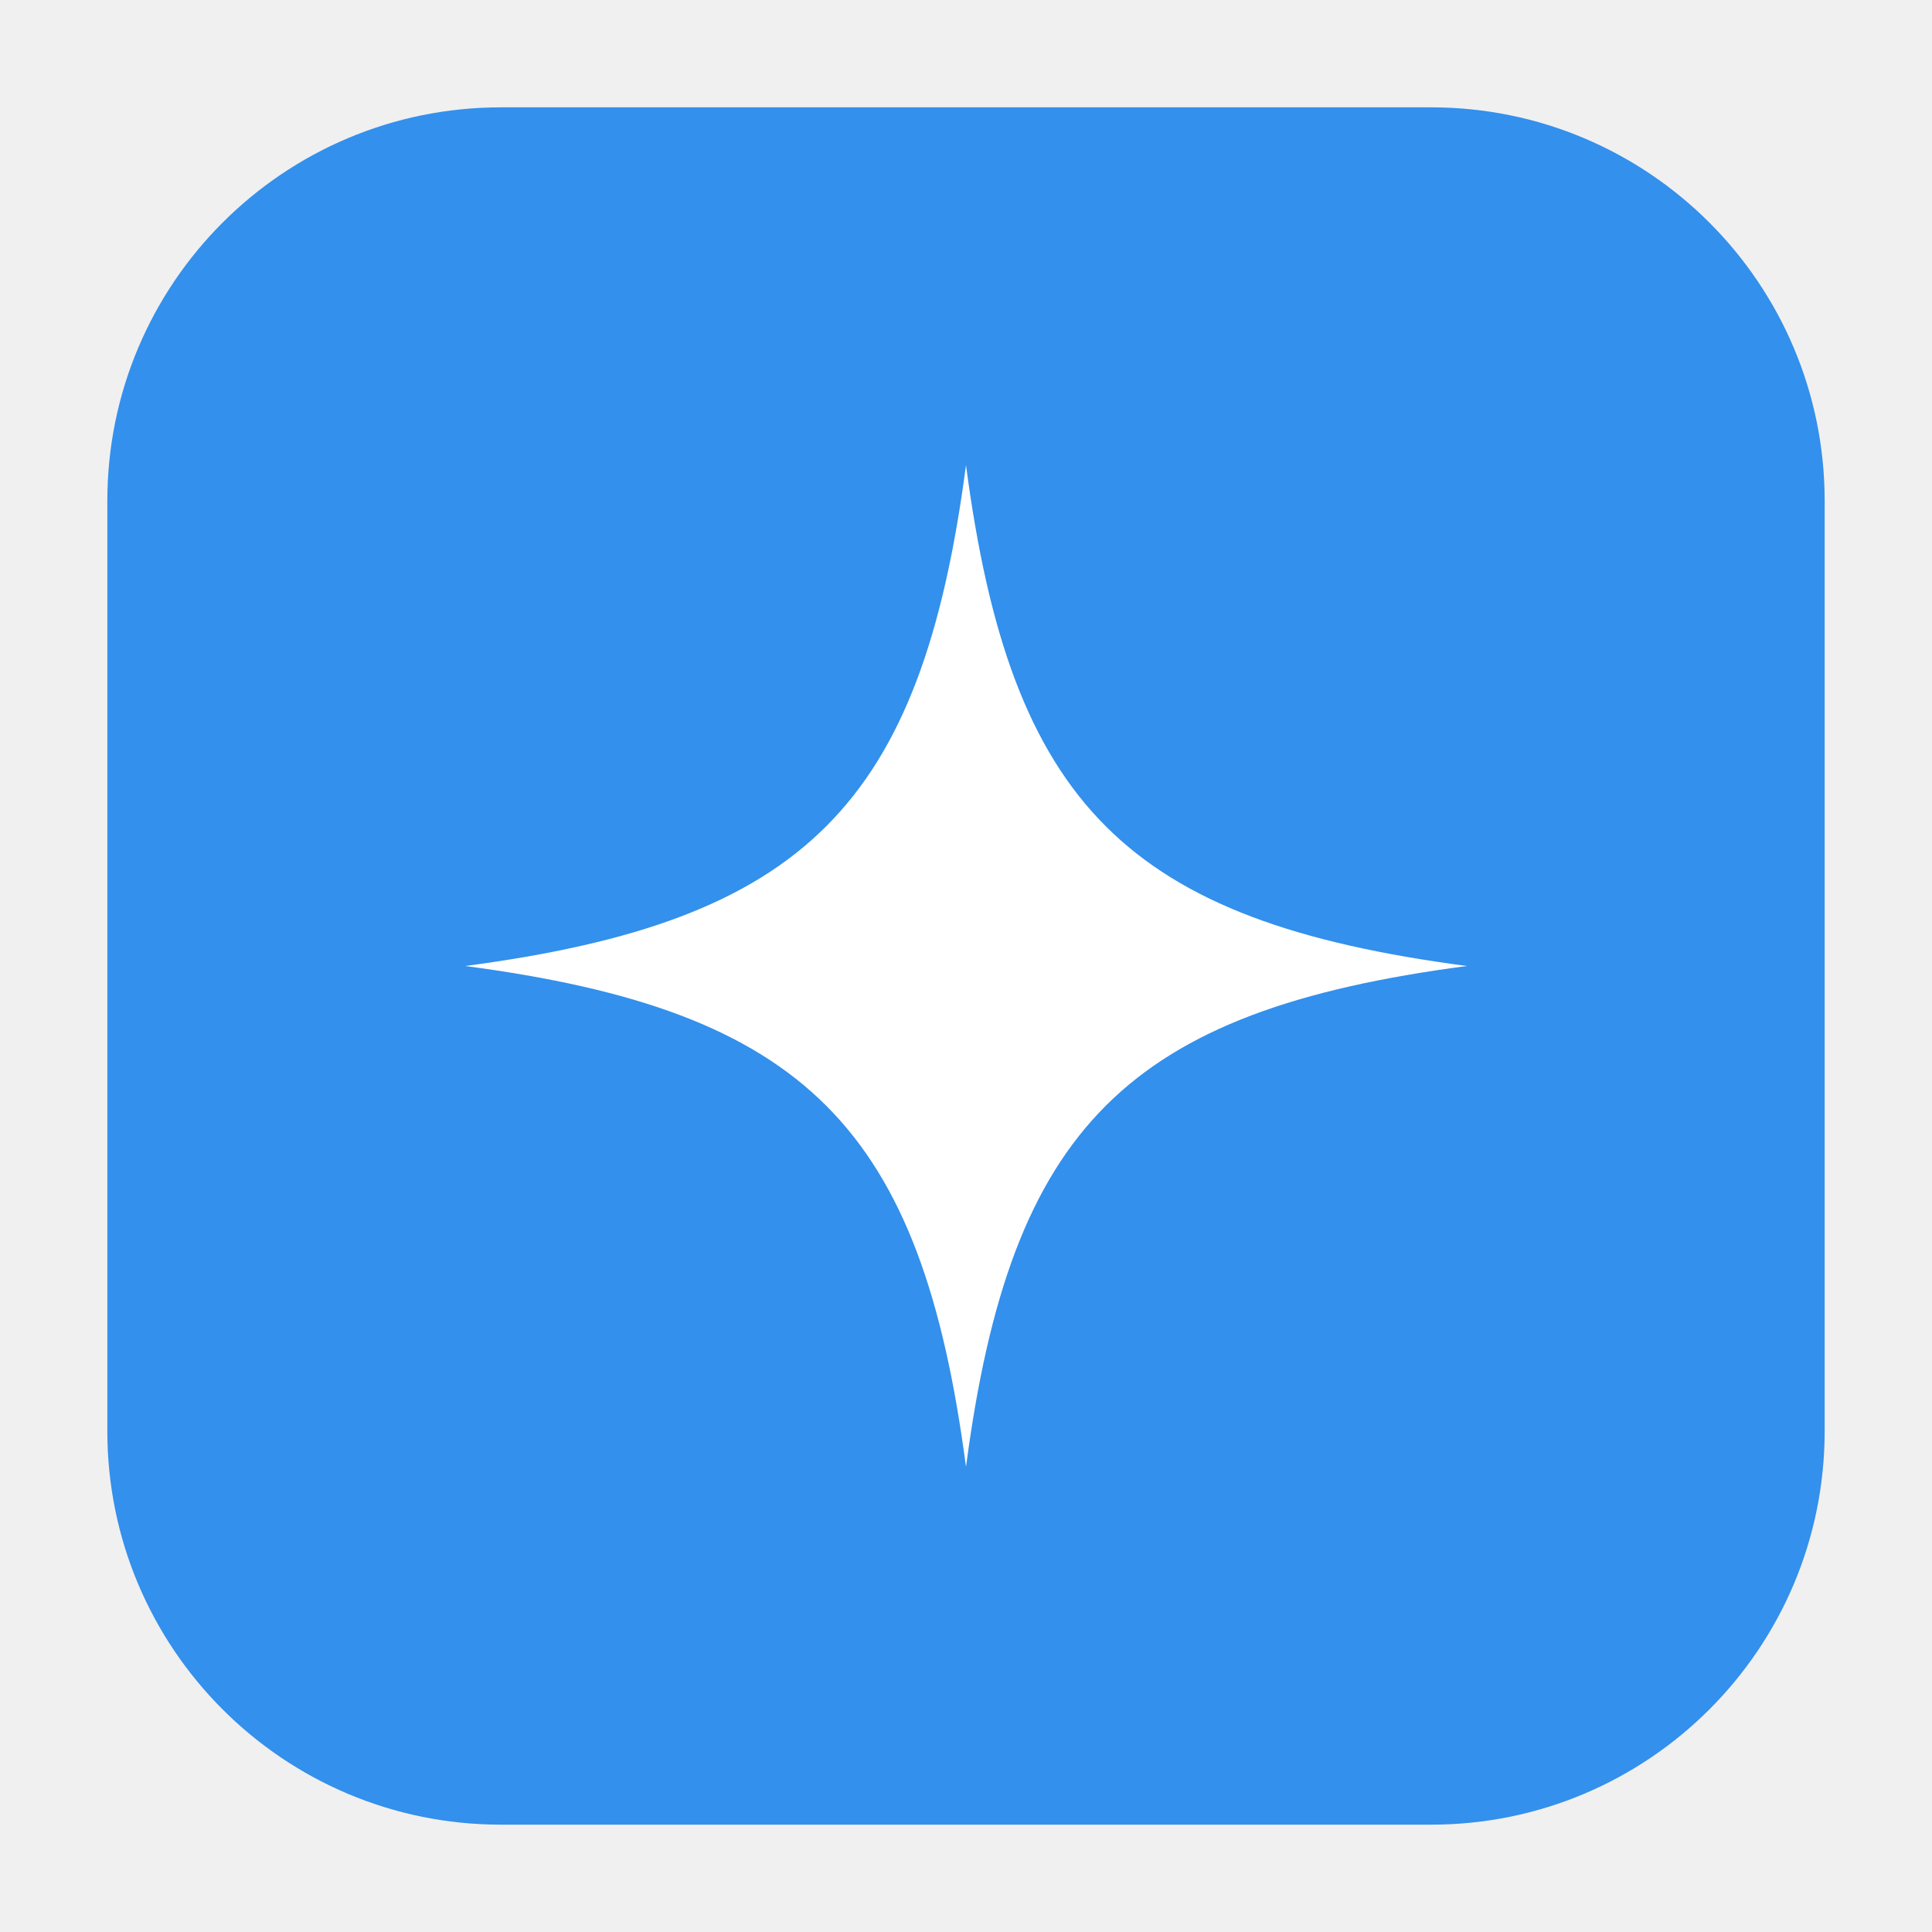
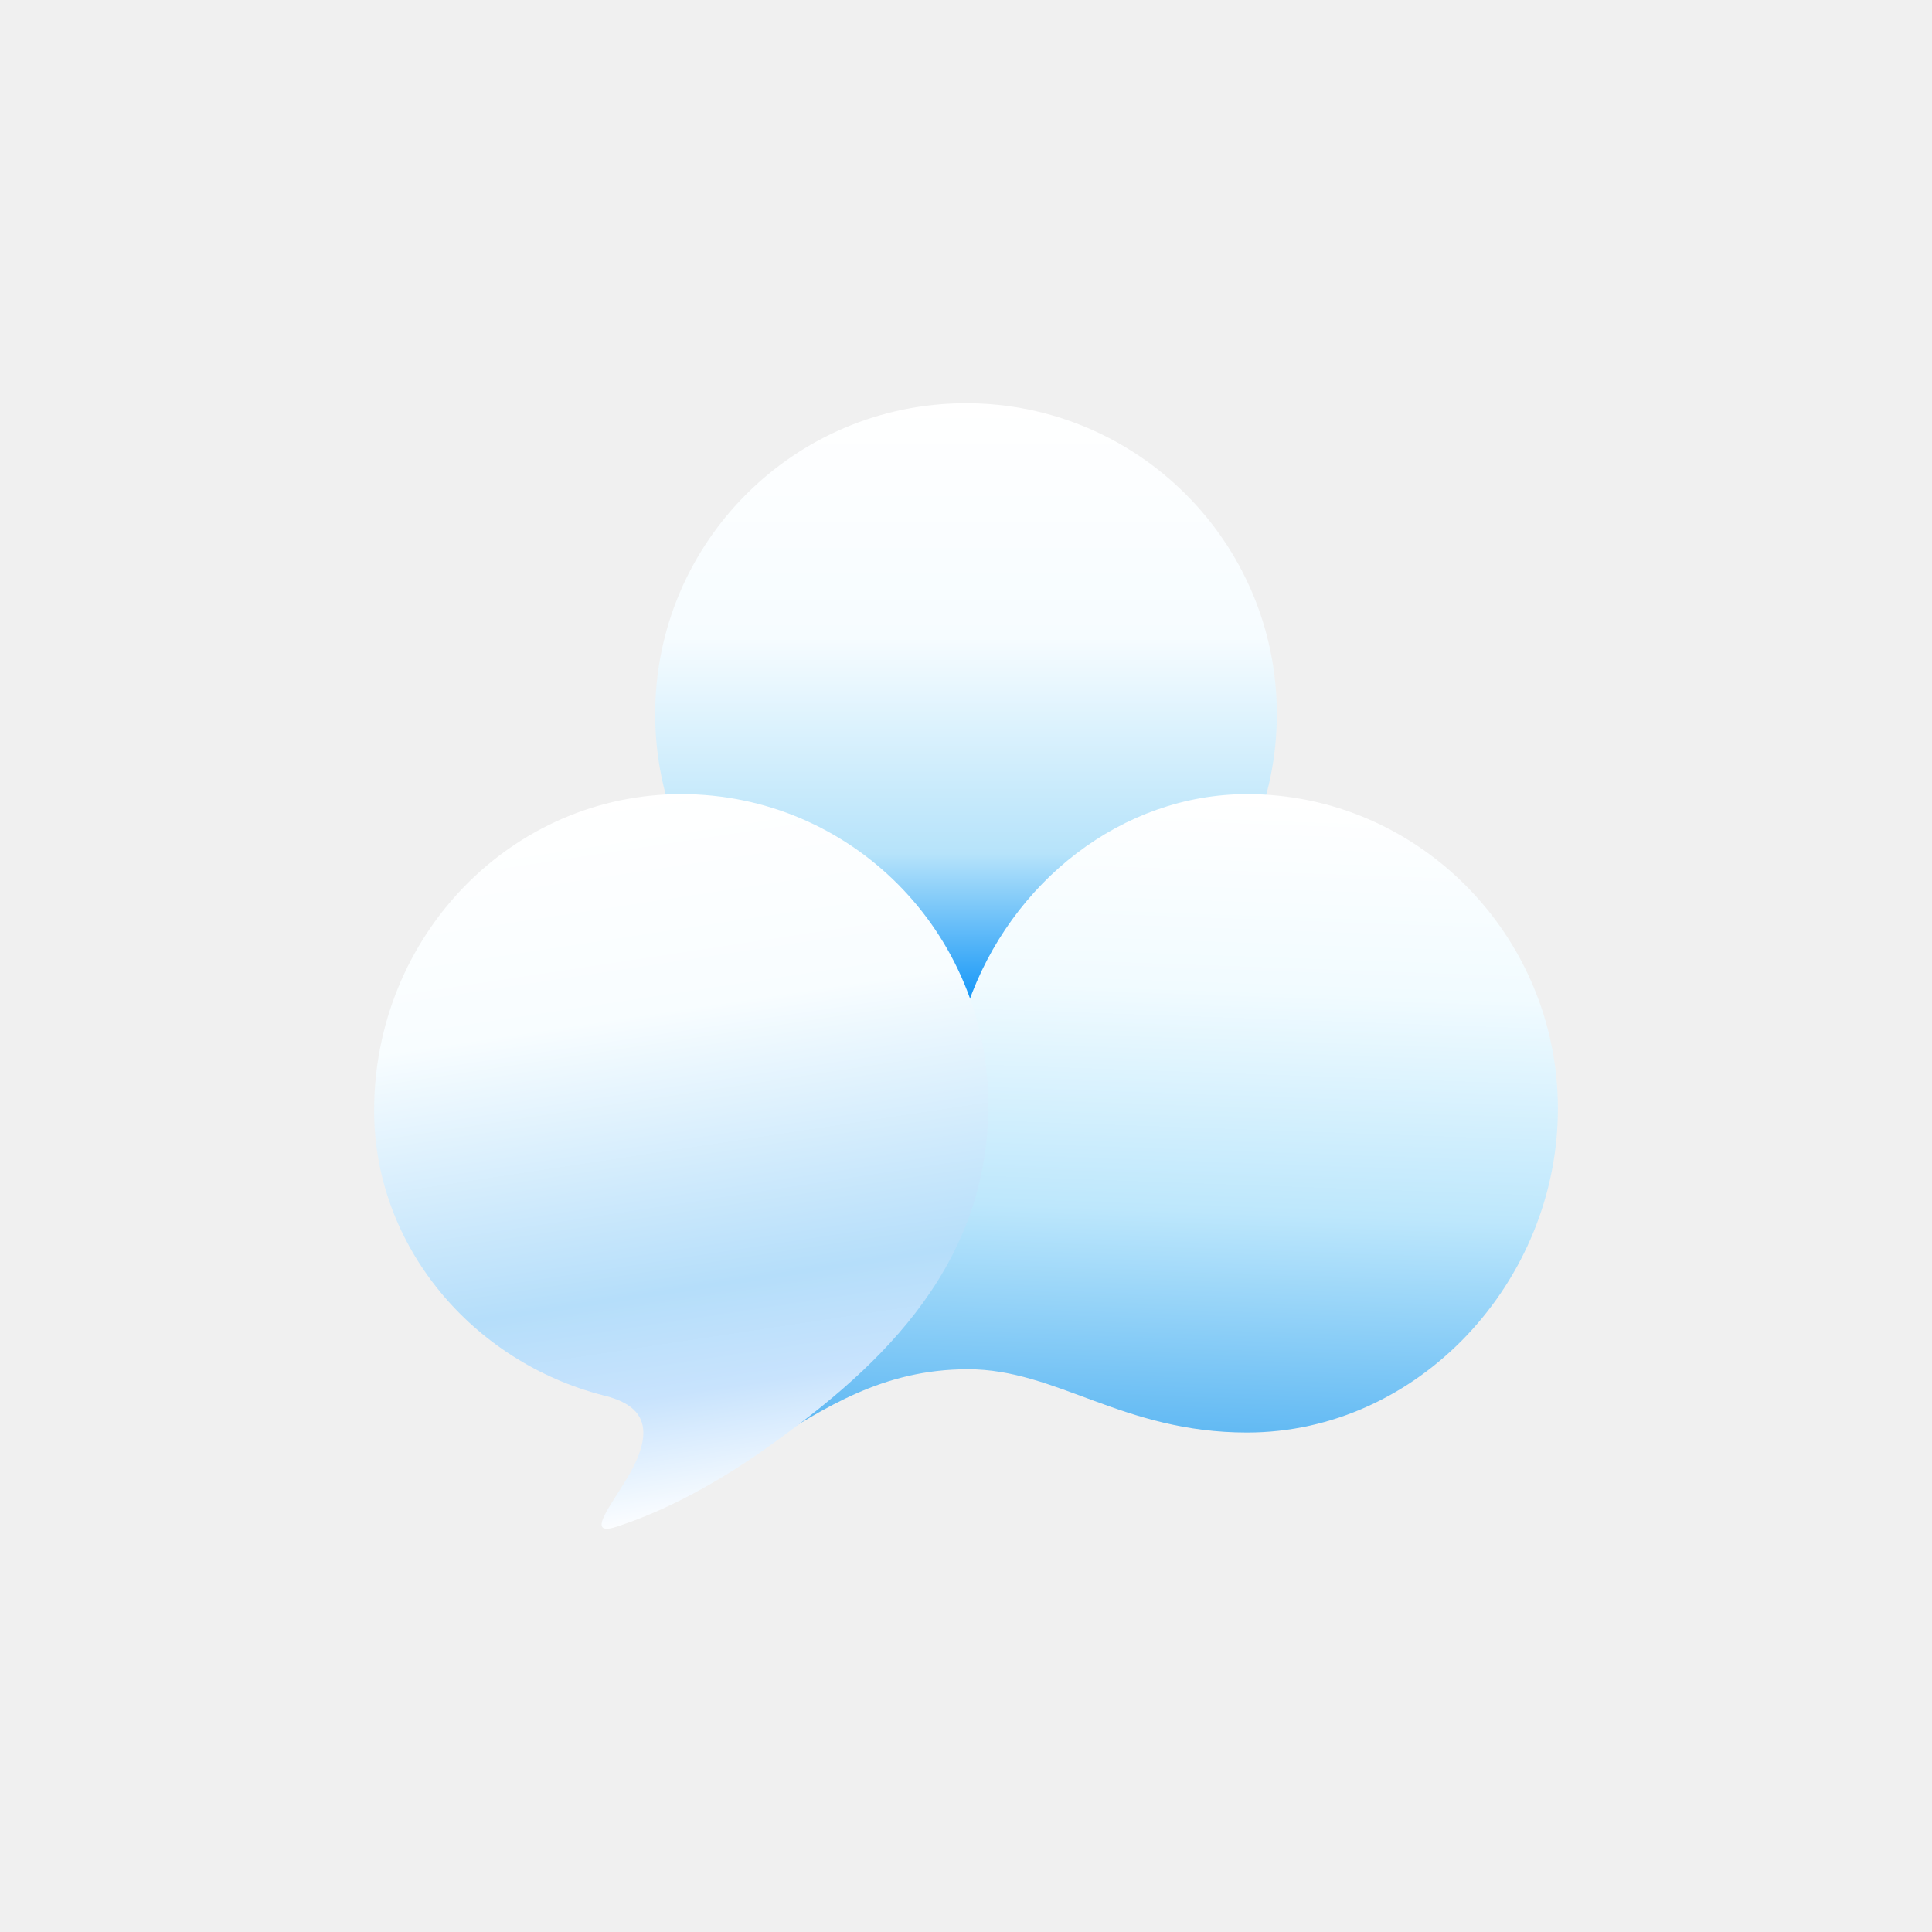
- <svg xmlns="http://www.w3.org/2000/svg" viewBox="0 0 108 108" width="1024" height="1024">
-   <rect x="6" y="6" width="96" height="96" rx="22" fill="#3390EC" />
-   <path fill="#FFFFFF" d="M54,26 C56.5,45 63,51.5 82,54 C63,56.5 56.5,63 54,82 C51.5,63 45,56.5 26,54 C45,51.5 51.5,45 54,26 Z" />
+ <svg xmlns="http://www.w3.org/2000/svg" width="1024" height="1024" viewBox="0 0 1024 1024">
+   <defs>
+     <linearGradient id="linear-gradient-1" x1="512.987" y1="214.717" x2="512.987" y2="540.266" gradientUnits="userSpaceOnUse">
+       <stop offset="0" stop-color="#ffffff" />
+       <stop offset="0.38" stop-color="#f6fcff" />
+       <stop offset="0.73" stop-color="#b6e3fa" />
+       <stop offset="1" stop-color="#008df7" />
+     </linearGradient>
+     <linearGradient id="linear-gradient-2" x1="631.368" y1="422.871" x2="619.53" y2="759.272" gradientUnits="userSpaceOnUse">
+       <stop offset="0" stop-color="#ffffff" />
+       <stop offset="0.3" stop-color="#f1fbff" />
+       <stop offset="0.65" stop-color="#bde7fc" />
+       <stop offset="1" stop-color="#61b9f3" />
+     </linearGradient>
+     <linearGradient id="linear-gradient-3" x1="332.455" y1="420.898" x2="390.659" y2="804.652" gradientUnits="userSpaceOnUse">
+       <stop offset="0" stop-color="#ffffff" />
+       <stop offset="0.3" stop-color="#f8fdff" />
+       <stop offset="0.68" stop-color="#b5defa" />
+       <stop offset="0.82" stop-color="#c8e3fd" />
+       <stop offset="1" stop-color="#ffffff" />
+     </linearGradient>
+   </defs>
+   <path d="M676.748 378.478 C676.748 469.466 602.987 543.226 512 543.226 C421.013 543.226 347.252 469.466 347.252 378.478 C347.252 287.491 421.013 213.731 512 213.731 C602.987 213.731 676.748 287.491 676.748 378.478 Z" fill="url(#linear-gradient-1)" />
+   <path d="M512.987 532.374 C535.676 467.264 594.867 420.898 660.963 420.898 C751.723 420.898 825.711 495.873 825.711 587.619 C825.711 679.365 751.723 759.272 660.963 759.272 C594.867 759.272 560.339 725.731 512.987 725.731 C467.607 725.731 437.025 746.447 406.443 765.191 C478.459 695.149 532.717 621.16 512.987 532.374 Z" fill="url(#linear-gradient-2)" />
+   <path d="M361.064 420.898 C450.836 420.898 523.838 493.9 523.838 585.646 C523.838 674.432 461.688 728.69 402.497 770.124 C373.888 789.854 349.225 801.692 328.509 808.598 C309.765 815.503 322.59 799.719 331.468 784.921 C349.225 756.313 340.347 744.474 319.63 739.542 C250.574 721.785 198.289 660.621 198.289 588.605 C198.289 495.873 271.291 420.898 361.064 420.898 Z" fill="url(#linear-gradient-3)" />
</svg>
